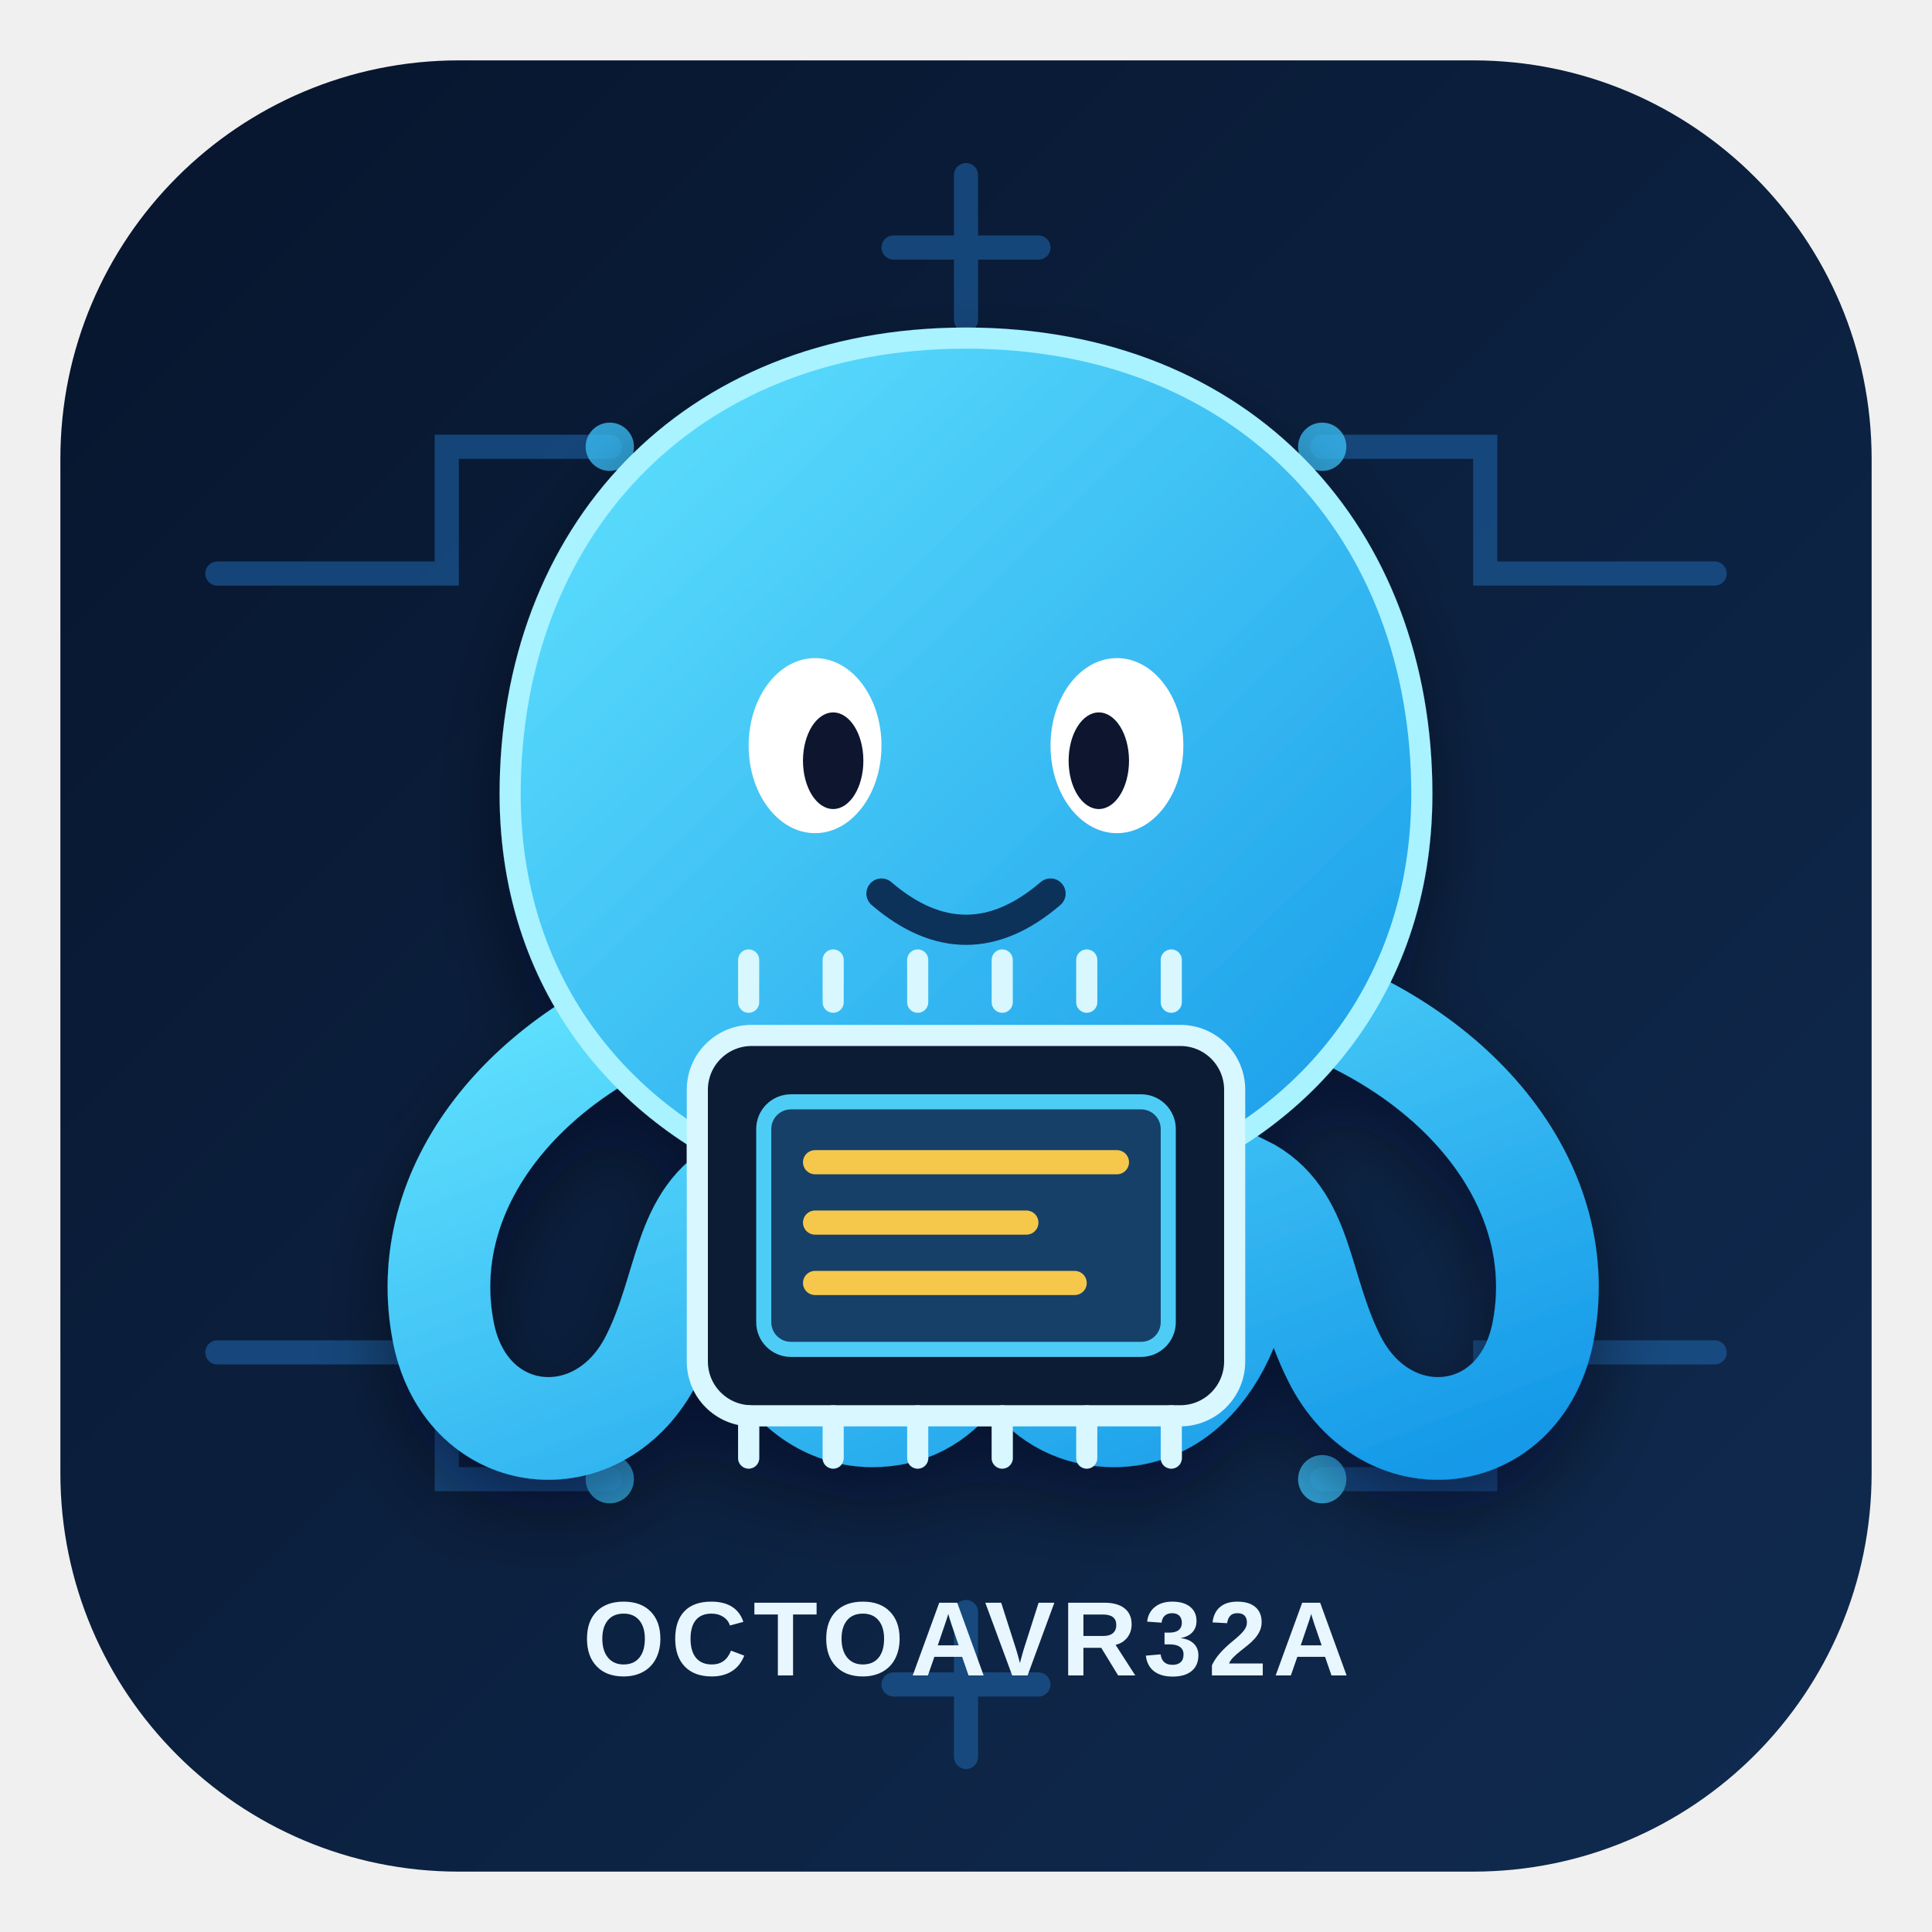
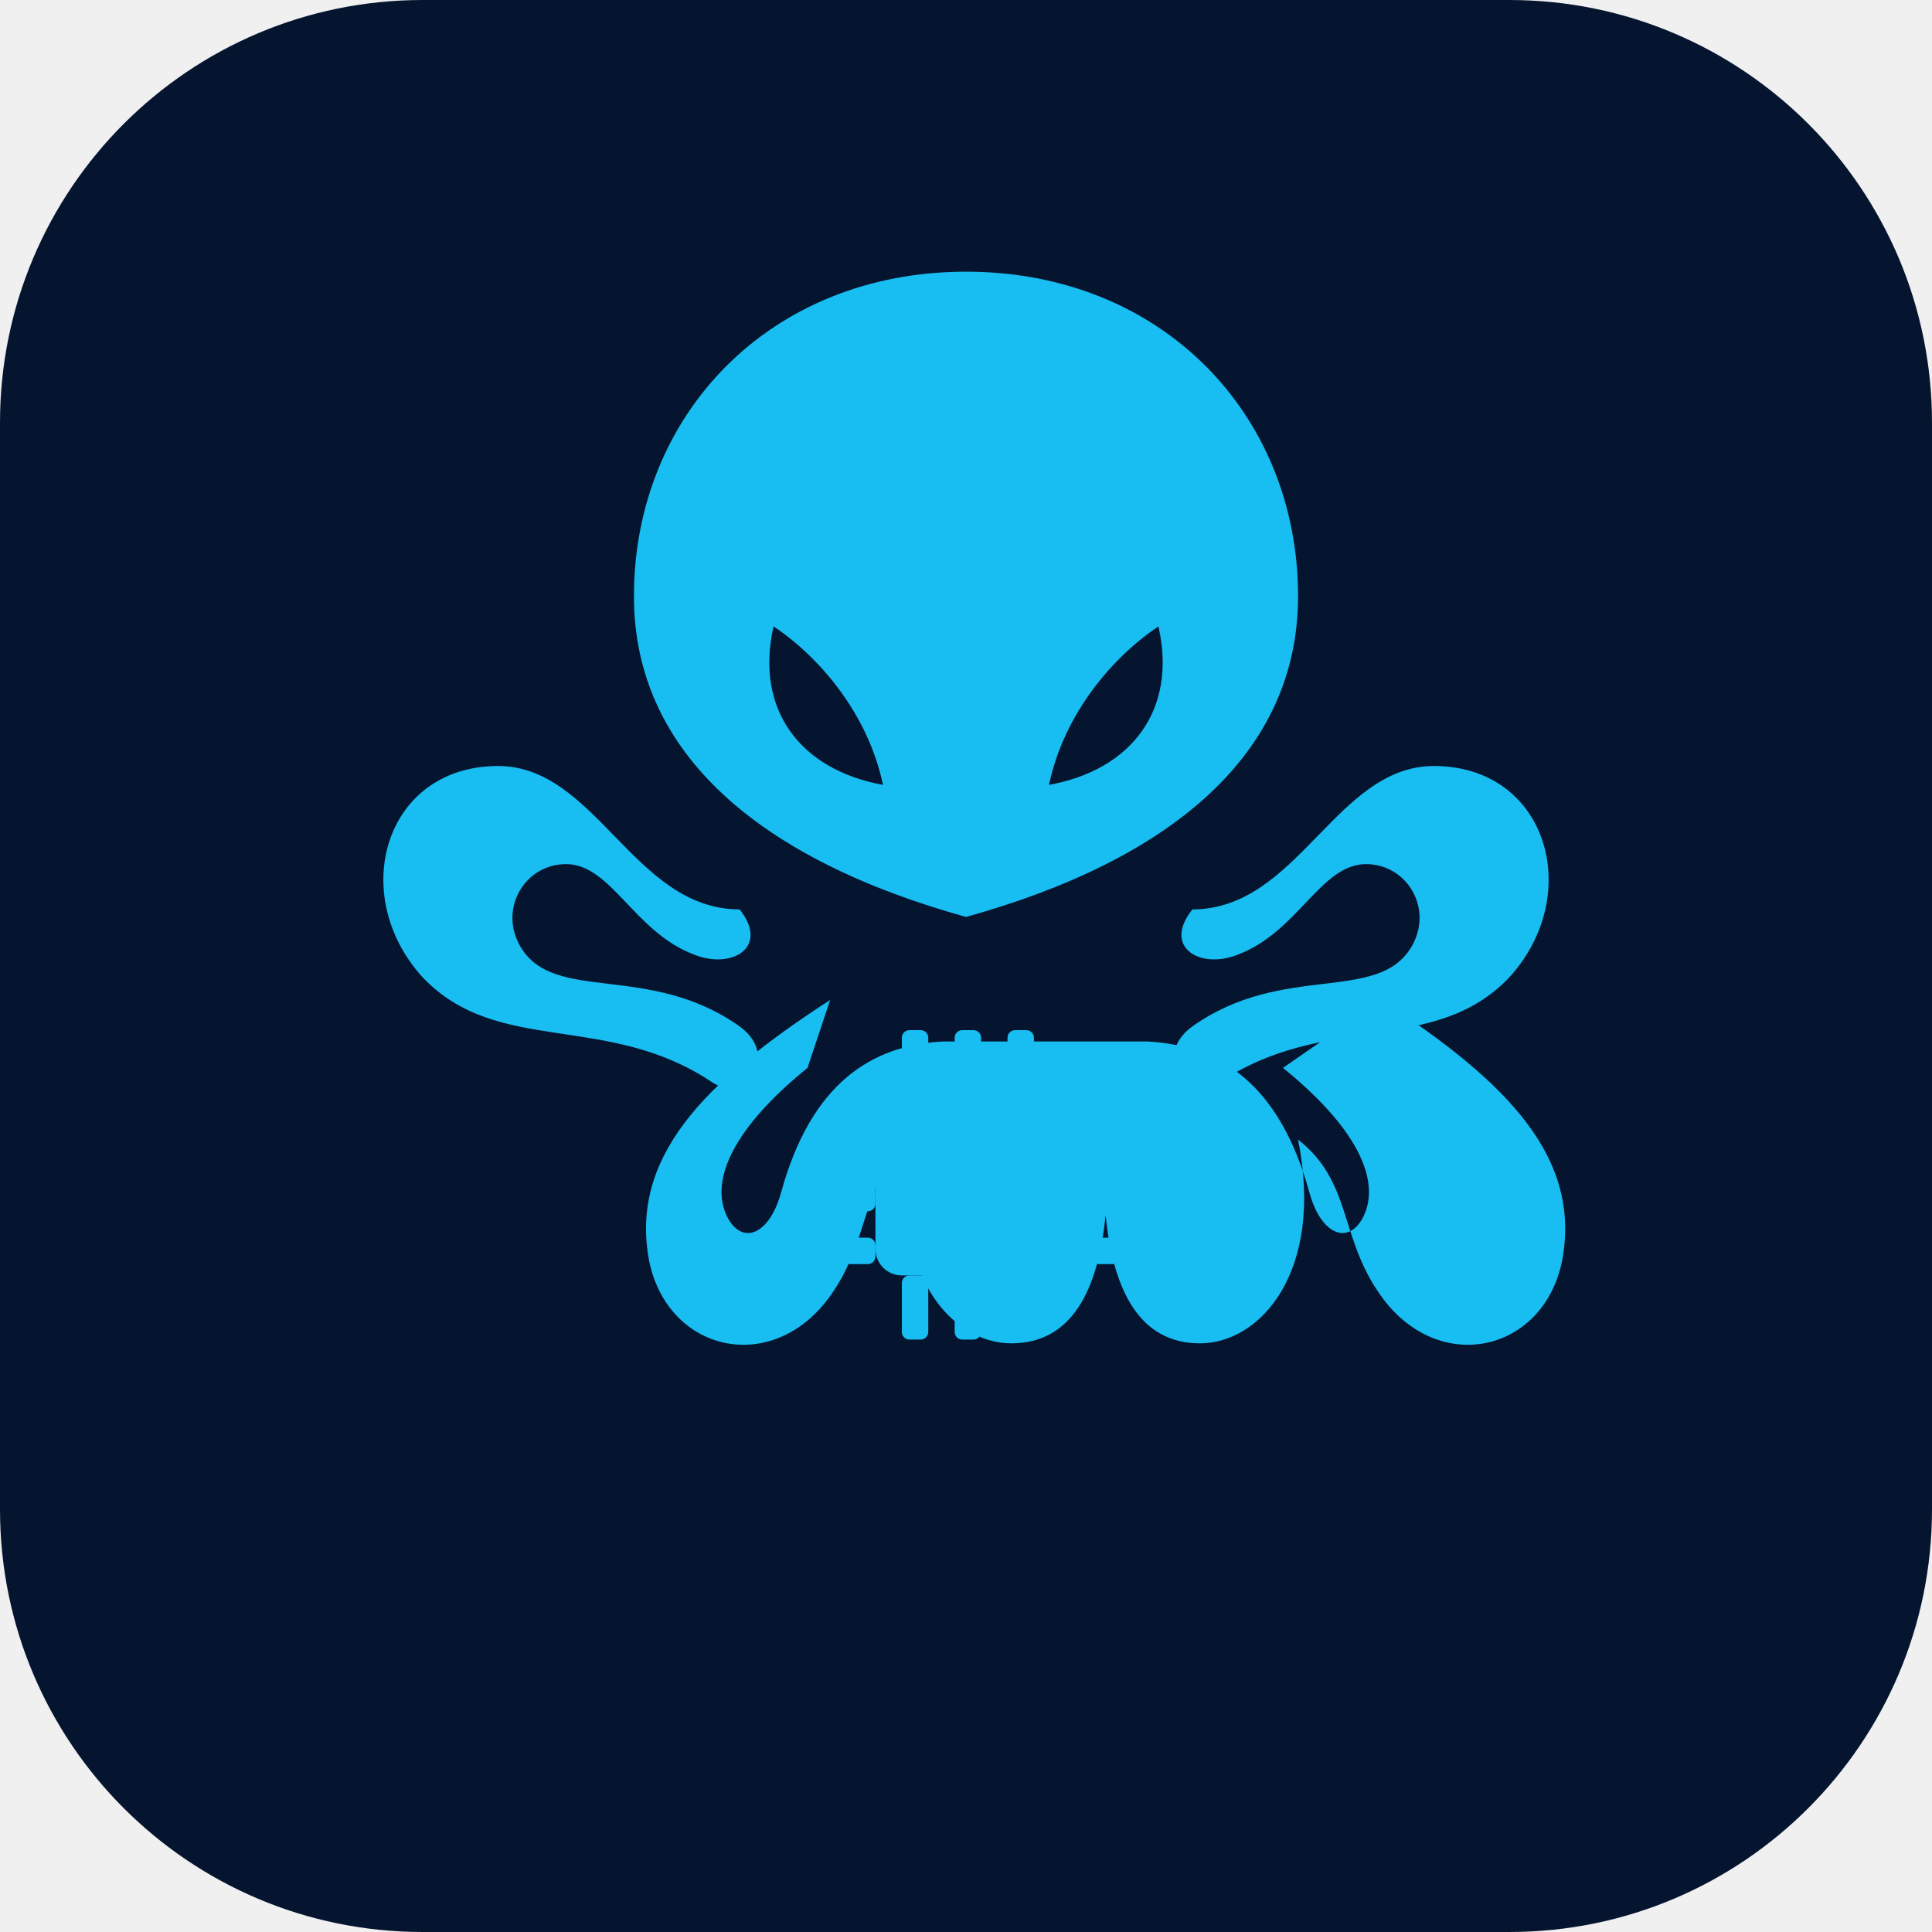
- <svg xmlns="http://www.w3.org/2000/svg" width="640" height="640" viewBox="0 0 640 640" role="img" aria-labelledby="title desc">
-   <defs>
-     <linearGradient id="bg" x1="0" y1="0" x2="1" y2="1">
-       <stop stop-color="#07152d" />
-       <stop offset="1" stop-color="#102b50" />
-     </linearGradient>
-     <linearGradient id="cyan" x1="0" y1="0" x2="1" y2="1">
-       <stop stop-color="#63e4ff" />
-       <stop offset="1" stop-color="#1599e8" />
-     </linearGradient>
-     <filter id="shadow" x="-30%" y="-30%" width="160%" height="160%">
-       <feDropShadow dx="0" dy="12" stdDeviation="12" flood-color="#020817" flood-opacity=".45" />
-     </filter>
-   </defs>
-   <rect x="20" y="20" width="600" height="600" rx="132" fill="url(#bg)" />
-   <g fill="none" stroke="#1b5c9c" stroke-width="8" stroke-linecap="round" opacity=".65">
-     <path d="M72 190h76v-42h54M568 190h-76v-42h-54M72 448h76v42h54M568 448h-76v42h-54" />
-     <path d="M320 58v48m-24-24h48M320 534v48m-24-24h48" />
+ <svg xmlns="http://www.w3.org/2000/svg" width="512" height="512" viewBox="0 0 512 512" role="img" aria-labelledby="title desc">
+   <rect width="512" height="512" rx="112" fill="#06152F" />
+   <g fill="#18BDF2">
+     <path d="M256 72c-52 0-88 38-88 86 0 42 34 70 88 85 54-15 88-43 88-85 0-48-36-86-88-86z" />
+     <path d="M196 241c-28 0-38-38-64-38-30 0-40 34-20 56 20 21 49 9 77 28 8 5 18-7 7-15-24-17-49-6-58-21-6-10 1-22 12-22 12 0 18 18 34 24 10 4 20-2 12-12z" />
+     <path d="M316 241c28 0 38-38 64-38 30 0 40 34 20 56-20 21-49 9-77 28-8 5-18-7-7-15 24-17 49-6 58-21 6-10-1-22-12-22-12 0-18 18-34 24-10 4-20-2-12-12z" />
+     <path d="M220 265c-34 22-53 42-48 69 5 25 34 31 49 8 10-15 7-29 21-40-7 35 10 54 26 54 16 0 23-14 25-34 2 20 9 34 25 34 16 0 33-19 26-54 14 11 11 25 21 40 15 23 44 17 49-8 5-27-14-47-48-69l-26 18c21 17 26 31 21 40-4 7-11 4-14-7-8-29-24-39-43-40h-54c-19 1-35 11-43 40-3 11-10 14-14 7-5-9 0-23 21-40z" />
  </g>
-   <g fill="#39bdf5" opacity=".8">
-     <circle cx="202" cy="148" r="8" />
-     <circle cx="438" cy="148" r="8" />
-     <circle cx="202" cy="490" r="8" />
-     <circle cx="438" cy="490" r="8" />
+   <g fill="#06152F">
+     <path d="M205 166c12 8 25 23 29 42-22-4-34-20-29-42z" />
+     <path d="M307 166c-12 8-25 23-29 42 22-4 34-20 29-42z" />
  </g>
-   <g filter="url(#shadow)">
-     <path d="M230 330c-55 18-93 63-83 112 8 38 52 42 69 8 12-24 10-47 30-57-4 46 16 76 43 76 24 0 37-21 39-49 3 28 17 49 41 49 27 0 47-30 43-76 20 10 18 33 30 57 17 34 61 30 69-8 10-49-28-94-83-112" fill="none" stroke="url(#cyan)" stroke-width="34" stroke-linecap="round" />
-     <path d="M320 112c-93 0-151 65-151 151 0 67 42 111 91 128 19 7 40 10 60 10s41-3 60-10c49-17 91-61 91-128 0-86-58-151-151-151z" fill="url(#cyan)" stroke="#a9f2ff" stroke-width="7" />
-     <ellipse cx="270" cy="247" rx="22" ry="29" fill="#fff" />
-     <ellipse cx="370" cy="247" rx="22" ry="29" fill="#fff" />
-     <ellipse cx="276" cy="252" rx="10" ry="16" fill="#07152d" />
-     <ellipse cx="364" cy="252" rx="10" ry="16" fill="#07152d" />
-     <path d="M292 296q28 24 56 0" fill="none" stroke="#07305a" stroke-width="10" stroke-linecap="round" />
-     <rect x="231" y="343" width="178" height="126" rx="18" fill="#0a1b35" stroke="#d8f7ff" stroke-width="7" />
-     <rect x="253" y="365" width="134" height="82" rx="9" fill="#153f68" stroke="#4dcdf5" stroke-width="5" />
-     <path d="M270 385h100M270 405h70M270 425h86" stroke="#f5c84c" stroke-width="8" stroke-linecap="round" />
-     <g stroke="#d8f7ff" stroke-width="7" stroke-linecap="round">
-       <path d="M248 332v-14m28 14v-14m28 14v-14m28 14v-14m28 14v-14m28 14v-14" />
-       <path d="M248 469v14m28-14v14m28-14v14m28-14v14m28-14v14m28-14v14" />
-     </g>
+   <rect x="232" y="290" width="48" height="48" rx="7" fill="#18BDF2" />
+   <g fill="#18BDF2">
+     <rect x="239" y="273" width="7" height="17" rx="2" />
+     <rect x="253" y="273" width="7" height="17" rx="2" />
+     <rect x="267" y="273" width="7" height="17" rx="2" />
+     <rect x="239" y="338" width="7" height="17" rx="2" />
+     <rect x="253" y="338" width="7" height="17" rx="2" />
+     <rect x="267" y="338" width="7" height="17" rx="2" />
+     <rect x="215" y="300" width="17" height="7" rx="2" />
+     <rect x="215" y="314" width="17" height="7" rx="2" />
+     <rect x="215" y="328" width="17" height="7" rx="2" />
+     <rect x="280" y="300" width="17" height="7" rx="2" />
+     <rect x="280" y="314" width="17" height="7" rx="2" />
+     <rect x="280" y="328" width="17" height="7" rx="2" />
  </g>
-   <text x="320" y="555" text-anchor="middle" font-family="Arial,Helvetica,sans-serif" font-size="35" font-weight="800" letter-spacing="2" fill="#e8f6ff">OCTOAVR32A</text>
</svg>
